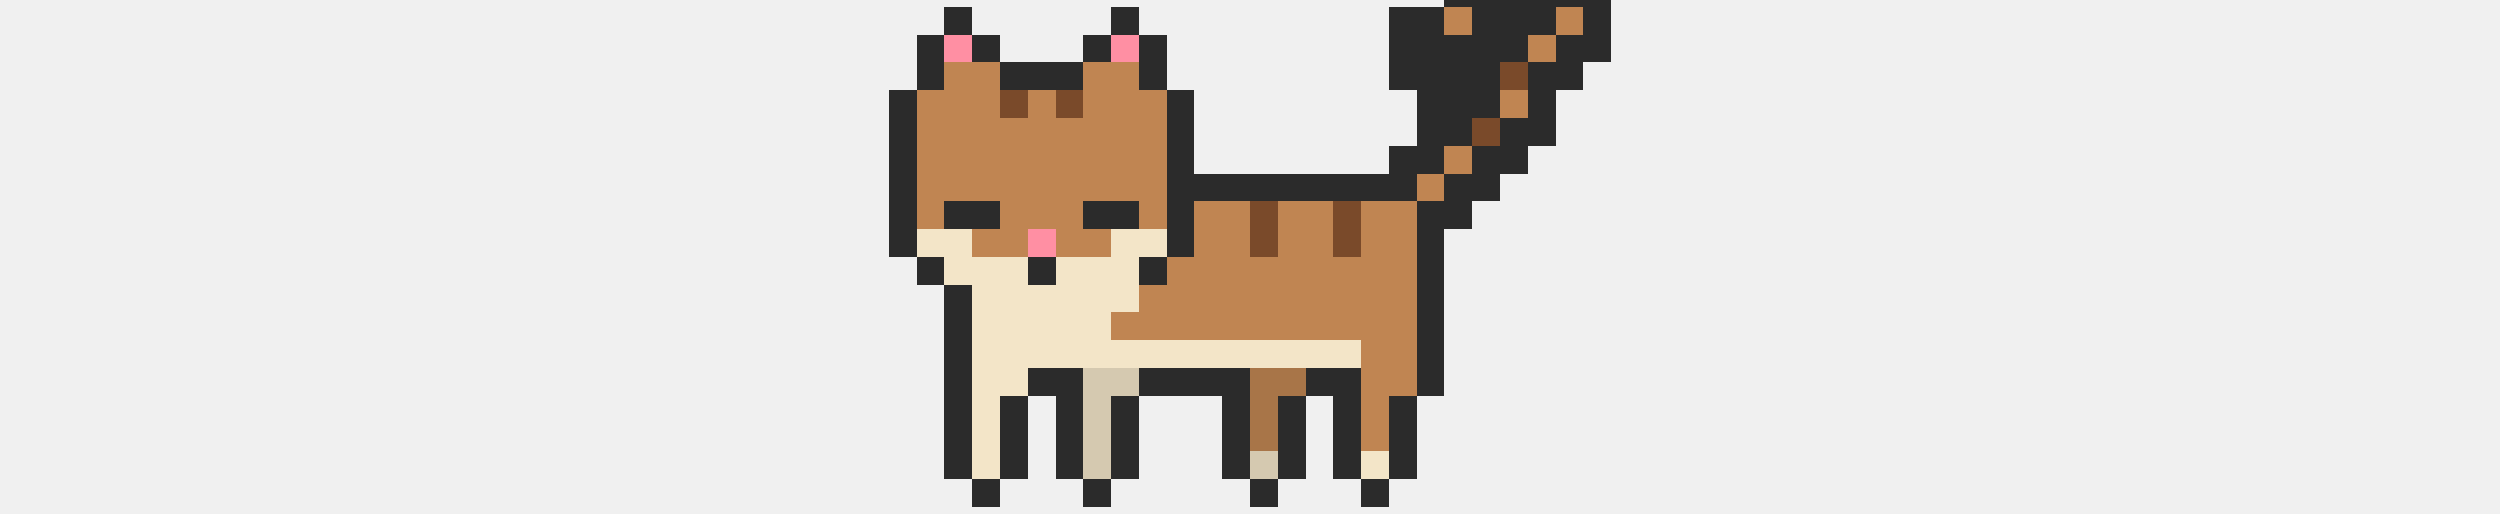
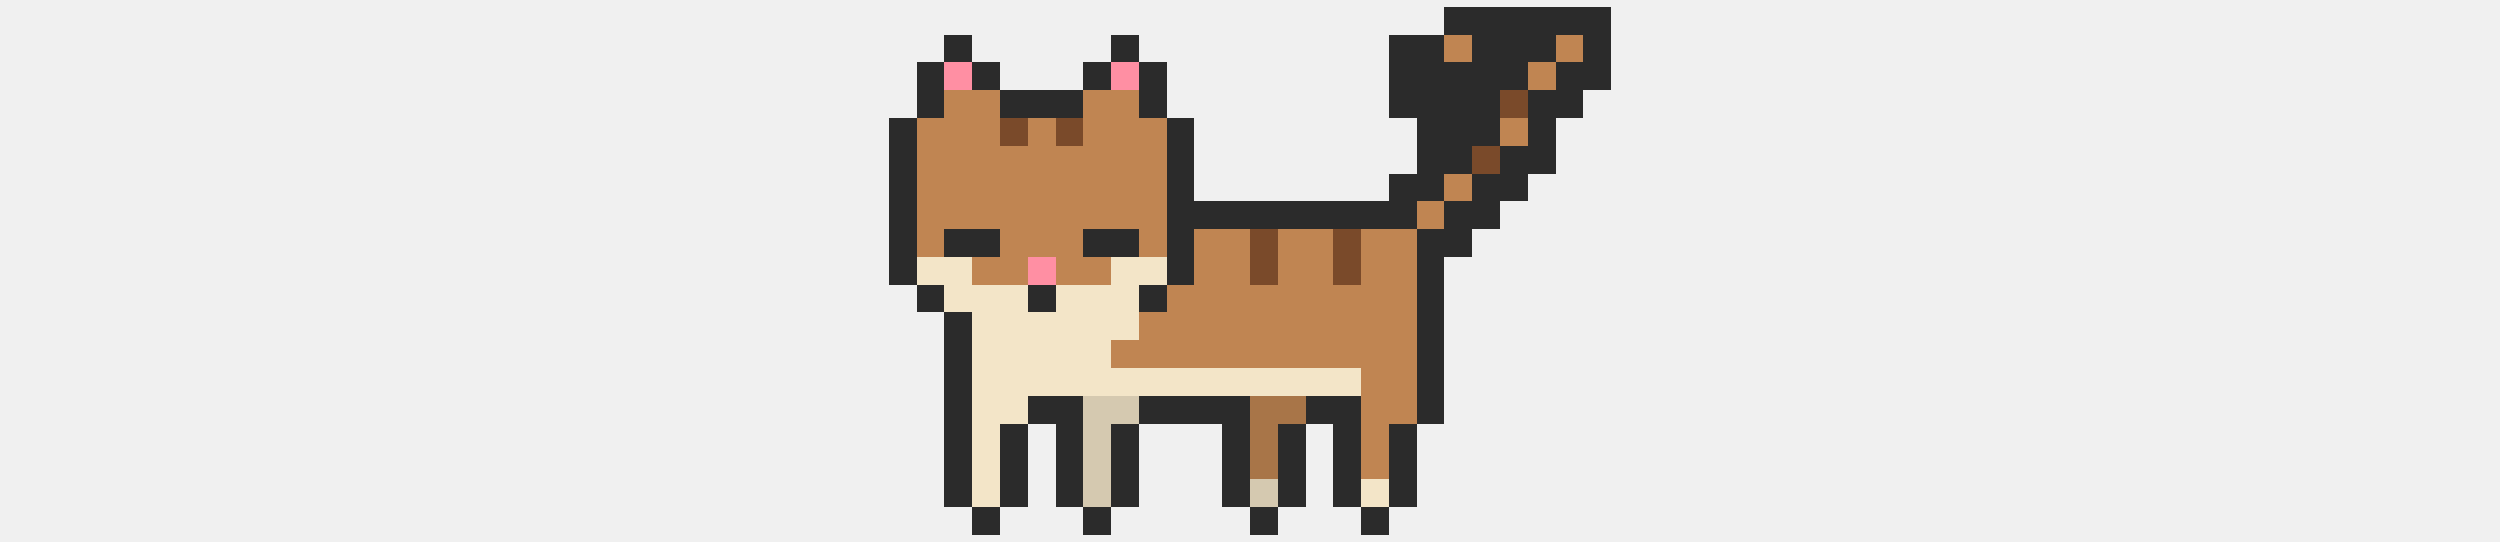
- <svg xmlns="http://www.w3.org/2000/svg" width="720" height="148" viewBox="0 0 720 148" shape-rendering="crispEdges">
+ <svg xmlns="http://www.w3.org/2000/svg" width="720" height="156" viewBox="0 0 720 156" shape-rendering="crispEdges">
  <style>
.t{animation:ft 3s steps(1) infinite}
.l{animation:fl 1s steps(1) infinite}
.blink{animation:blink 4s steps(1) infinite}
.bob{animation:bob 1.2s steps(1) infinite}
@keyframes ft{0%{opacity:1}16.667%{opacity:0}}
@keyframes fl{0%{opacity:1}12.5%{opacity:0}}
@keyframes blink{0%{opacity:0}92%{opacity:1}97%{opacity:0}}
@keyframes bob{0%{transform:translateY(0)}50%{transform:translateY(1px)}}
.moving{animation:legs-go 1s steps(1) infinite}
.paused{animation:legs-rest 1s steps(1) infinite}
@keyframes legs-go{0%{opacity:1}45%{opacity:0}50%{opacity:1}95%{opacity:0}}
@keyframes legs-rest{0%{opacity:0}45%{opacity:1}50%{opacity:0}95%{opacity:1}}
/* walk to an edge, stop for a moment, then turn around in a single frame */
@keyframes walk-idle{
0%{transform:translateX(512px) scaleX(1)}
45%{transform:translateX(0) scaleX(1)}
49.99%{transform:translateX(0) scaleX(1)}
50%{transform:translateX(208px) scaleX(-1)}
95%{transform:translateX(720px) scaleX(-1)}
99.99%{transform:translateX(720px) scaleX(-1)}
100%{transform:translateX(512px) scaleX(1)}
}

</style>
-   <g transform="translate(0,2)">
+   <g transform="translate(0,10)">
    <g class="cat" style="transform:translateX(256px)">
      <rect x="24" y="96" width="8" height="8" fill="#f3e5c8" />
      <rect x="32" y="96" width="8" height="8" fill="#f3e5c8" />
      <rect x="56" y="96" width="8" height="8" fill="#d5c9b0" />
      <rect x="64" y="96" width="8" height="8" fill="#d5c9b0" />
      <rect x="104" y="96" width="8" height="8" fill="#a87548" />
      <rect x="112" y="96" width="8" height="8" fill="#a87548" />
      <rect x="136" y="96" width="8" height="8" fill="#c08552" />
      <rect x="144" y="96" width="8" height="8" fill="#c08552" />
      <rect x="16" y="104" width="8" height="8" fill="#2b2b2b" />
      <rect x="24" y="104" width="8" height="8" fill="#f3e5c8" />
      <rect x="32" y="104" width="8" height="8" fill="#f3e5c8" />
      <rect x="40" y="104" width="8" height="8" fill="#2b2b2b" />
      <rect x="48" y="104" width="8" height="8" fill="#2b2b2b" />
      <rect x="56" y="104" width="8" height="8" fill="#d5c9b0" />
      <rect x="64" y="104" width="8" height="8" fill="#d5c9b0" />
      <rect x="72" y="104" width="8" height="8" fill="#2b2b2b" />
      <rect x="80" y="104" width="8" height="8" fill="#2b2b2b" />
      <rect x="88" y="104" width="8" height="8" fill="#2b2b2b" />
      <rect x="96" y="104" width="8" height="8" fill="#2b2b2b" />
      <rect x="104" y="104" width="8" height="8" fill="#a87548" />
      <rect x="112" y="104" width="8" height="8" fill="#a87548" />
      <rect x="120" y="104" width="8" height="8" fill="#2b2b2b" />
      <rect x="128" y="104" width="8" height="8" fill="#2b2b2b" />
      <rect x="136" y="104" width="8" height="8" fill="#c08552" />
      <rect x="144" y="104" width="8" height="8" fill="#c08552" />
      <rect x="152" y="104" width="8" height="8" fill="#2b2b2b" />
      <rect x="16" y="112" width="8" height="8" fill="#2b2b2b" />
      <rect x="24" y="112" width="8" height="8" fill="#f3e5c8" />
      <rect x="32" y="112" width="8" height="8" fill="#2b2b2b" />
      <rect x="48" y="112" width="8" height="8" fill="#2b2b2b" />
      <rect x="56" y="112" width="8" height="8" fill="#d5c9b0" />
      <rect x="64" y="112" width="8" height="8" fill="#2b2b2b" />
      <rect x="96" y="112" width="8" height="8" fill="#2b2b2b" />
      <rect x="104" y="112" width="8" height="8" fill="#a87548" />
      <rect x="112" y="112" width="8" height="8" fill="#2b2b2b" />
      <rect x="128" y="112" width="8" height="8" fill="#2b2b2b" />
      <rect x="136" y="112" width="8" height="8" fill="#c08552" />
      <rect x="144" y="112" width="8" height="8" fill="#2b2b2b" />
      <rect x="16" y="120" width="8" height="8" fill="#2b2b2b" />
      <rect x="24" y="120" width="8" height="8" fill="#f3e5c8" />
      <rect x="32" y="120" width="8" height="8" fill="#2b2b2b" />
      <rect x="48" y="120" width="8" height="8" fill="#2b2b2b" />
      <rect x="56" y="120" width="8" height="8" fill="#d5c9b0" />
      <rect x="64" y="120" width="8" height="8" fill="#2b2b2b" />
      <rect x="96" y="120" width="8" height="8" fill="#2b2b2b" />
      <rect x="104" y="120" width="8" height="8" fill="#a87548" />
      <rect x="112" y="120" width="8" height="8" fill="#2b2b2b" />
      <rect x="128" y="120" width="8" height="8" fill="#2b2b2b" />
      <rect x="136" y="120" width="8" height="8" fill="#c08552" />
      <rect x="144" y="120" width="8" height="8" fill="#2b2b2b" />
      <rect x="16" y="128" width="8" height="8" fill="#2b2b2b" />
      <rect x="24" y="128" width="8" height="8" fill="#f3e5c8" />
      <rect x="32" y="128" width="8" height="8" fill="#2b2b2b" />
      <rect x="48" y="128" width="8" height="8" fill="#2b2b2b" />
      <rect x="56" y="128" width="8" height="8" fill="#d5c9b0" />
      <rect x="64" y="128" width="8" height="8" fill="#2b2b2b" />
      <rect x="96" y="128" width="8" height="8" fill="#2b2b2b" />
      <rect x="104" y="128" width="8" height="8" fill="#d5c9b0" />
      <rect x="112" y="128" width="8" height="8" fill="#2b2b2b" />
      <rect x="128" y="128" width="8" height="8" fill="#2b2b2b" />
      <rect x="136" y="128" width="8" height="8" fill="#f3e5c8" />
      <rect x="144" y="128" width="8" height="8" fill="#2b2b2b" />
      <rect x="24" y="136" width="8" height="8" fill="#2b2b2b" />
      <rect x="56" y="136" width="8" height="8" fill="#2b2b2b" />
      <rect x="104" y="136" width="8" height="8" fill="#2b2b2b" />
      <rect x="136" y="136" width="8" height="8" fill="#2b2b2b" />
      <g class="bob">
        <rect x="16" y="0" width="8" height="8" fill="#2b2b2b" />
        <rect x="64" y="0" width="8" height="8" fill="#2b2b2b" />
        <rect x="8" y="8" width="8" height="8" fill="#2b2b2b" />
        <rect x="16" y="8" width="8" height="8" fill="#ff8fa3" />
        <rect x="24" y="8" width="8" height="8" fill="#2b2b2b" />
        <rect x="56" y="8" width="8" height="8" fill="#2b2b2b" />
        <rect x="64" y="8" width="8" height="8" fill="#ff8fa3" />
        <rect x="72" y="8" width="8" height="8" fill="#2b2b2b" />
        <rect x="8" y="16" width="8" height="8" fill="#2b2b2b" />
        <rect x="16" y="16" width="8" height="8" fill="#c08552" />
        <rect x="24" y="16" width="8" height="8" fill="#c08552" />
        <rect x="32" y="16" width="8" height="8" fill="#2b2b2b" />
        <rect x="40" y="16" width="8" height="8" fill="#2b2b2b" />
        <rect x="48" y="16" width="8" height="8" fill="#2b2b2b" />
        <rect x="56" y="16" width="8" height="8" fill="#c08552" />
        <rect x="64" y="16" width="8" height="8" fill="#c08552" />
        <rect x="72" y="16" width="8" height="8" fill="#2b2b2b" />
        <rect x="0" y="24" width="8" height="8" fill="#2b2b2b" />
        <rect x="8" y="24" width="8" height="8" fill="#c08552" />
        <rect x="16" y="24" width="8" height="8" fill="#c08552" />
        <rect x="24" y="24" width="8" height="8" fill="#c08552" />
        <rect x="32" y="24" width="8" height="8" fill="#7a4a2a" />
        <rect x="40" y="24" width="8" height="8" fill="#c08552" />
        <rect x="48" y="24" width="8" height="8" fill="#7a4a2a" />
        <rect x="56" y="24" width="8" height="8" fill="#c08552" />
        <rect x="64" y="24" width="8" height="8" fill="#c08552" />
        <rect x="72" y="24" width="8" height="8" fill="#c08552" />
        <rect x="80" y="24" width="8" height="8" fill="#2b2b2b" />
        <rect x="0" y="32" width="8" height="8" fill="#2b2b2b" />
        <rect x="8" y="32" width="8" height="8" fill="#c08552" />
        <rect x="16" y="32" width="8" height="8" fill="#c08552" />
        <rect x="24" y="32" width="8" height="8" fill="#c08552" />
        <rect x="32" y="32" width="8" height="8" fill="#c08552" />
        <rect x="40" y="32" width="8" height="8" fill="#c08552" />
        <rect x="48" y="32" width="8" height="8" fill="#c08552" />
        <rect x="56" y="32" width="8" height="8" fill="#c08552" />
        <rect x="64" y="32" width="8" height="8" fill="#c08552" />
        <rect x="72" y="32" width="8" height="8" fill="#c08552" />
        <rect x="80" y="32" width="8" height="8" fill="#2b2b2b" />
        <rect x="0" y="40" width="8" height="8" fill="#2b2b2b" />
        <rect x="8" y="40" width="8" height="8" fill="#c08552" />
        <rect x="16" y="40" width="8" height="8" fill="#c08552" />
        <rect x="24" y="40" width="8" height="8" fill="#c08552" />
        <rect x="32" y="40" width="8" height="8" fill="#c08552" />
        <rect x="40" y="40" width="8" height="8" fill="#c08552" />
        <rect x="48" y="40" width="8" height="8" fill="#c08552" />
        <rect x="56" y="40" width="8" height="8" fill="#c08552" />
        <rect x="64" y="40" width="8" height="8" fill="#c08552" />
        <rect x="72" y="40" width="8" height="8" fill="#c08552" />
        <rect x="80" y="40" width="8" height="8" fill="#2b2b2b" />
        <rect x="0" y="48" width="8" height="8" fill="#2b2b2b" />
        <rect x="8" y="48" width="8" height="8" fill="#c08552" />
        <rect x="16" y="48" width="8" height="8" fill="#5cb85c" />
        <rect x="24" y="48" width="8" height="8" fill="#ffffff" />
        <rect x="32" y="48" width="8" height="8" fill="#c08552" />
        <rect x="40" y="48" width="8" height="8" fill="#c08552" />
        <rect x="48" y="48" width="8" height="8" fill="#c08552" />
        <rect x="56" y="48" width="8" height="8" fill="#5cb85c" />
        <rect x="64" y="48" width="8" height="8" fill="#ffffff" />
        <rect x="72" y="48" width="8" height="8" fill="#c08552" />
        <rect x="80" y="48" width="8" height="8" fill="#2b2b2b" />
        <rect x="88" y="48" width="8" height="8" fill="#2b2b2b" />
        <rect x="96" y="48" width="8" height="8" fill="#2b2b2b" />
        <rect x="104" y="48" width="8" height="8" fill="#2b2b2b" />
        <rect x="112" y="48" width="8" height="8" fill="#2b2b2b" />
        <rect x="120" y="48" width="8" height="8" fill="#2b2b2b" />
        <rect x="128" y="48" width="8" height="8" fill="#2b2b2b" />
        <rect x="136" y="48" width="8" height="8" fill="#2b2b2b" />
        <rect x="144" y="48" width="8" height="8" fill="#2b2b2b" />
        <rect x="152" y="48" width="8" height="8" fill="#2b2b2b" />
        <rect x="0" y="56" width="8" height="8" fill="#2b2b2b" />
        <rect x="8" y="56" width="8" height="8" fill="#c08552" />
        <rect x="16" y="56" width="8" height="8" fill="#5cb85c" />
        <rect x="24" y="56" width="8" height="8" fill="#5cb85c" />
        <rect x="32" y="56" width="8" height="8" fill="#c08552" />
        <rect x="40" y="56" width="8" height="8" fill="#c08552" />
        <rect x="48" y="56" width="8" height="8" fill="#c08552" />
        <rect x="56" y="56" width="8" height="8" fill="#5cb85c" />
        <rect x="64" y="56" width="8" height="8" fill="#5cb85c" />
        <rect x="72" y="56" width="8" height="8" fill="#c08552" />
        <rect x="80" y="56" width="8" height="8" fill="#2b2b2b" />
        <rect x="88" y="56" width="8" height="8" fill="#c08552" />
        <rect x="96" y="56" width="8" height="8" fill="#c08552" />
        <rect x="104" y="56" width="8" height="8" fill="#7a4a2a" />
        <rect x="112" y="56" width="8" height="8" fill="#c08552" />
        <rect x="120" y="56" width="8" height="8" fill="#c08552" />
        <rect x="128" y="56" width="8" height="8" fill="#7a4a2a" />
        <rect x="136" y="56" width="8" height="8" fill="#c08552" />
        <rect x="144" y="56" width="8" height="8" fill="#c08552" />
        <rect x="152" y="56" width="8" height="8" fill="#2b2b2b" />
        <rect x="0" y="64" width="8" height="8" fill="#2b2b2b" />
        <rect x="8" y="64" width="8" height="8" fill="#f3e5c8" />
        <rect x="16" y="64" width="8" height="8" fill="#f3e5c8" />
        <rect x="24" y="64" width="8" height="8" fill="#c08552" />
        <rect x="32" y="64" width="8" height="8" fill="#c08552" />
        <rect x="40" y="64" width="8" height="8" fill="#ff8fa3" />
        <rect x="48" y="64" width="8" height="8" fill="#c08552" />
        <rect x="56" y="64" width="8" height="8" fill="#c08552" />
        <rect x="64" y="64" width="8" height="8" fill="#f3e5c8" />
        <rect x="72" y="64" width="8" height="8" fill="#f3e5c8" />
        <rect x="80" y="64" width="8" height="8" fill="#2b2b2b" />
        <rect x="88" y="64" width="8" height="8" fill="#c08552" />
        <rect x="96" y="64" width="8" height="8" fill="#c08552" />
        <rect x="104" y="64" width="8" height="8" fill="#7a4a2a" />
        <rect x="112" y="64" width="8" height="8" fill="#c08552" />
        <rect x="120" y="64" width="8" height="8" fill="#c08552" />
        <rect x="128" y="64" width="8" height="8" fill="#7a4a2a" />
        <rect x="136" y="64" width="8" height="8" fill="#c08552" />
        <rect x="144" y="64" width="8" height="8" fill="#c08552" />
        <rect x="152" y="64" width="8" height="8" fill="#2b2b2b" />
        <rect x="8" y="72" width="8" height="8" fill="#2b2b2b" />
        <rect x="16" y="72" width="8" height="8" fill="#f3e5c8" />
        <rect x="24" y="72" width="8" height="8" fill="#f3e5c8" />
        <rect x="32" y="72" width="8" height="8" fill="#f3e5c8" />
        <rect x="40" y="72" width="8" height="8" fill="#2b2b2b" />
        <rect x="48" y="72" width="8" height="8" fill="#f3e5c8" />
        <rect x="56" y="72" width="8" height="8" fill="#f3e5c8" />
        <rect x="64" y="72" width="8" height="8" fill="#f3e5c8" />
        <rect x="72" y="72" width="8" height="8" fill="#2b2b2b" />
        <rect x="80" y="72" width="8" height="8" fill="#c08552" />
        <rect x="88" y="72" width="8" height="8" fill="#c08552" />
        <rect x="96" y="72" width="8" height="8" fill="#c08552" />
        <rect x="104" y="72" width="8" height="8" fill="#c08552" />
        <rect x="112" y="72" width="8" height="8" fill="#c08552" />
        <rect x="120" y="72" width="8" height="8" fill="#c08552" />
        <rect x="128" y="72" width="8" height="8" fill="#c08552" />
        <rect x="136" y="72" width="8" height="8" fill="#c08552" />
        <rect x="144" y="72" width="8" height="8" fill="#c08552" />
        <rect x="152" y="72" width="8" height="8" fill="#2b2b2b" />
        <rect x="16" y="80" width="8" height="8" fill="#2b2b2b" />
        <rect x="24" y="80" width="8" height="8" fill="#f3e5c8" />
        <rect x="32" y="80" width="8" height="8" fill="#f3e5c8" />
        <rect x="40" y="80" width="8" height="8" fill="#f3e5c8" />
        <rect x="48" y="80" width="8" height="8" fill="#f3e5c8" />
        <rect x="56" y="80" width="8" height="8" fill="#f3e5c8" />
        <rect x="64" y="80" width="8" height="8" fill="#f3e5c8" />
        <rect x="72" y="80" width="8" height="8" fill="#c08552" />
        <rect x="80" y="80" width="8" height="8" fill="#c08552" />
        <rect x="88" y="80" width="8" height="8" fill="#c08552" />
        <rect x="96" y="80" width="8" height="8" fill="#c08552" />
        <rect x="104" y="80" width="8" height="8" fill="#c08552" />
        <rect x="112" y="80" width="8" height="8" fill="#c08552" />
        <rect x="120" y="80" width="8" height="8" fill="#c08552" />
        <rect x="128" y="80" width="8" height="8" fill="#c08552" />
        <rect x="136" y="80" width="8" height="8" fill="#c08552" />
        <rect x="144" y="80" width="8" height="8" fill="#c08552" />
        <rect x="152" y="80" width="8" height="8" fill="#2b2b2b" />
        <rect x="16" y="88" width="8" height="8" fill="#2b2b2b" />
        <rect x="24" y="88" width="8" height="8" fill="#f3e5c8" />
        <rect x="32" y="88" width="8" height="8" fill="#f3e5c8" />
        <rect x="40" y="88" width="8" height="8" fill="#f3e5c8" />
        <rect x="48" y="88" width="8" height="8" fill="#f3e5c8" />
        <rect x="56" y="88" width="8" height="8" fill="#f3e5c8" />
        <rect x="64" y="88" width="8" height="8" fill="#c08552" />
        <rect x="72" y="88" width="8" height="8" fill="#c08552" />
        <rect x="80" y="88" width="8" height="8" fill="#c08552" />
        <rect x="88" y="88" width="8" height="8" fill="#c08552" />
        <rect x="96" y="88" width="8" height="8" fill="#c08552" />
        <rect x="104" y="88" width="8" height="8" fill="#c08552" />
        <rect x="112" y="88" width="8" height="8" fill="#c08552" />
        <rect x="120" y="88" width="8" height="8" fill="#c08552" />
        <rect x="128" y="88" width="8" height="8" fill="#c08552" />
        <rect x="136" y="88" width="8" height="8" fill="#c08552" />
        <rect x="144" y="88" width="8" height="8" fill="#c08552" />
        <rect x="152" y="88" width="8" height="8" fill="#2b2b2b" />
        <rect x="16" y="96" width="8" height="8" fill="#2b2b2b" />
        <rect x="24" y="96" width="8" height="8" fill="#f3e5c8" />
        <rect x="32" y="96" width="8" height="8" fill="#f3e5c8" />
        <rect x="40" y="96" width="8" height="8" fill="#f3e5c8" />
        <rect x="48" y="96" width="8" height="8" fill="#f3e5c8" />
        <rect x="56" y="96" width="8" height="8" fill="#f3e5c8" />
        <rect x="64" y="96" width="8" height="8" fill="#f3e5c8" />
        <rect x="72" y="96" width="8" height="8" fill="#f3e5c8" />
        <rect x="80" y="96" width="8" height="8" fill="#f3e5c8" />
        <rect x="88" y="96" width="8" height="8" fill="#f3e5c8" />
        <rect x="96" y="96" width="8" height="8" fill="#f3e5c8" />
        <rect x="104" y="96" width="8" height="8" fill="#f3e5c8" />
        <rect x="112" y="96" width="8" height="8" fill="#f3e5c8" />
        <rect x="120" y="96" width="8" height="8" fill="#f3e5c8" />
        <rect x="128" y="96" width="8" height="8" fill="#f3e5c8" />
        <rect x="136" y="96" width="8" height="8" fill="#c08552" />
        <rect x="144" y="96" width="8" height="8" fill="#c08552" />
        <rect x="152" y="96" width="8" height="8" fill="#2b2b2b" />
        <g class="blink" style="animation-delay:-0s">
          <rect x="0" y="48" width="8" height="8" fill="#2b2b2b" />
          <rect x="8" y="48" width="8" height="8" fill="#c08552" />
          <rect x="16" y="48" width="8" height="8" fill="#c08552" />
          <rect x="24" y="48" width="8" height="8" fill="#c08552" />
          <rect x="32" y="48" width="8" height="8" fill="#c08552" />
          <rect x="40" y="48" width="8" height="8" fill="#c08552" />
          <rect x="48" y="48" width="8" height="8" fill="#c08552" />
          <rect x="56" y="48" width="8" height="8" fill="#c08552" />
          <rect x="64" y="48" width="8" height="8" fill="#c08552" />
          <rect x="72" y="48" width="8" height="8" fill="#c08552" />
          <rect x="80" y="48" width="8" height="8" fill="#2b2b2b" />
          <rect x="0" y="56" width="8" height="8" fill="#2b2b2b" />
          <rect x="8" y="56" width="8" height="8" fill="#c08552" />
          <rect x="16" y="56" width="8" height="8" fill="#2b2b2b" />
          <rect x="24" y="56" width="8" height="8" fill="#2b2b2b" />
          <rect x="32" y="56" width="8" height="8" fill="#c08552" />
          <rect x="40" y="56" width="8" height="8" fill="#c08552" />
          <rect x="48" y="56" width="8" height="8" fill="#c08552" />
          <rect x="56" y="56" width="8" height="8" fill="#2b2b2b" />
          <rect x="64" y="56" width="8" height="8" fill="#2b2b2b" />
          <rect x="72" y="56" width="8" height="8" fill="#c08552" />
          <rect x="80" y="56" width="8" height="8" fill="#2b2b2b" />
        </g>
        <g class="t" style="animation-delay:-0s">
          <rect x="168" y="-8" width="8" height="8" fill="#2b2b2b" />
          <rect x="176" y="-8" width="8" height="8" fill="#2b2b2b" />
          <rect x="184" y="-8" width="8" height="8" fill="#2b2b2b" />
          <rect x="168" y="0" width="8" height="8" fill="#2b2b2b" />
          <rect x="176" y="0" width="8" height="8" fill="#c08552" />
          <rect x="184" y="0" width="8" height="8" fill="#2b2b2b" />
          <rect x="160" y="8" width="8" height="8" fill="#2b2b2b" />
          <rect x="168" y="8" width="8" height="8" fill="#2b2b2b" />
          <rect x="176" y="8" width="8" height="8" fill="#c08552" />
          <rect x="184" y="8" width="8" height="8" fill="#2b2b2b" />
          <rect x="160" y="16" width="8" height="8" fill="#2b2b2b" />
          <rect x="168" y="16" width="8" height="8" fill="#7a4a2a" />
          <rect x="176" y="16" width="8" height="8" fill="#2b2b2b" />
          <rect x="184" y="16" width="8" height="8" fill="#2b2b2b" />
          <rect x="152" y="24" width="8" height="8" fill="#2b2b2b" />
          <rect x="160" y="24" width="8" height="8" fill="#2b2b2b" />
          <rect x="168" y="24" width="8" height="8" fill="#c08552" />
          <rect x="176" y="24" width="8" height="8" fill="#2b2b2b" />
          <rect x="152" y="32" width="8" height="8" fill="#2b2b2b" />
          <rect x="160" y="32" width="8" height="8" fill="#7a4a2a" />
          <rect x="168" y="32" width="8" height="8" fill="#2b2b2b" />
          <rect x="176" y="32" width="8" height="8" fill="#2b2b2b" />
          <rect x="144" y="40" width="8" height="8" fill="#2b2b2b" />
          <rect x="152" y="40" width="8" height="8" fill="#2b2b2b" />
          <rect x="160" y="40" width="8" height="8" fill="#c08552" />
          <rect x="168" y="40" width="8" height="8" fill="#2b2b2b" />
          <rect x="152" y="48" width="8" height="8" fill="#c08552" />
          <rect x="160" y="48" width="8" height="8" fill="#2b2b2b" />
          <rect x="168" y="48" width="8" height="8" fill="#2b2b2b" />
          <rect x="160" y="56" width="8" height="8" fill="#2b2b2b" />
        </g>
        <g class="t" style="animation-delay:-2.5s">
          <rect x="160" y="-8" width="8" height="8" fill="#2b2b2b" />
          <rect x="168" y="-8" width="8" height="8" fill="#2b2b2b" />
          <rect x="176" y="-8" width="8" height="8" fill="#2b2b2b" />
          <rect x="152" y="0" width="8" height="8" fill="#2b2b2b" />
          <rect x="160" y="0" width="8" height="8" fill="#c08552" />
          <rect x="168" y="0" width="8" height="8" fill="#c08552" />
          <rect x="176" y="0" width="8" height="8" fill="#2b2b2b" />
          <rect x="184" y="0" width="8" height="8" fill="#2b2b2b" />
          <rect x="152" y="8" width="8" height="8" fill="#2b2b2b" />
          <rect x="160" y="8" width="8" height="8" fill="#2b2b2b" />
          <rect x="168" y="8" width="8" height="8" fill="#2b2b2b" />
          <rect x="176" y="8" width="8" height="8" fill="#c08552" />
          <rect x="184" y="8" width="8" height="8" fill="#2b2b2b" />
          <rect x="160" y="16" width="8" height="8" fill="#2b2b2b" />
          <rect x="168" y="16" width="8" height="8" fill="#2b2b2b" />
          <rect x="176" y="16" width="8" height="8" fill="#7a4a2a" />
          <rect x="184" y="16" width="8" height="8" fill="#2b2b2b" />
          <rect x="160" y="24" width="8" height="8" fill="#2b2b2b" />
          <rect x="168" y="24" width="8" height="8" fill="#c08552" />
          <rect x="176" y="24" width="8" height="8" fill="#2b2b2b" />
          <rect x="184" y="24" width="8" height="8" fill="#2b2b2b" />
          <rect x="152" y="32" width="8" height="8" fill="#2b2b2b" />
          <rect x="160" y="32" width="8" height="8" fill="#2b2b2b" />
          <rect x="168" y="32" width="8" height="8" fill="#7a4a2a" />
          <rect x="176" y="32" width="8" height="8" fill="#2b2b2b" />
          <rect x="144" y="40" width="8" height="8" fill="#2b2b2b" />
          <rect x="152" y="40" width="8" height="8" fill="#2b2b2b" />
          <rect x="160" y="40" width="8" height="8" fill="#c08552" />
          <rect x="168" y="40" width="8" height="8" fill="#2b2b2b" />
          <rect x="176" y="40" width="8" height="8" fill="#2b2b2b" />
          <rect x="152" y="48" width="8" height="8" fill="#c08552" />
          <rect x="160" y="48" width="8" height="8" fill="#2b2b2b" />
          <rect x="168" y="48" width="8" height="8" fill="#2b2b2b" />
          <rect x="160" y="56" width="8" height="8" fill="#2b2b2b" />
        </g>
        <g class="t" style="animation-delay:-2s">
          <rect x="160" y="-8" width="8" height="8" fill="#2b2b2b" />
          <rect x="144" y="0" width="8" height="8" fill="#2b2b2b" />
          <rect x="152" y="0" width="8" height="8" fill="#c08552" />
          <rect x="160" y="0" width="8" height="8" fill="#2b2b2b" />
          <rect x="144" y="8" width="8" height="8" fill="#2b2b2b" />
          <rect x="152" y="8" width="8" height="8" fill="#c08552" />
          <rect x="160" y="8" width="8" height="8" fill="#2b2b2b" />
          <rect x="168" y="8" width="8" height="8" fill="#2b2b2b" />
          <rect x="144" y="16" width="8" height="8" fill="#2b2b2b" />
          <rect x="152" y="16" width="8" height="8" fill="#2b2b2b" />
          <rect x="160" y="16" width="8" height="8" fill="#7a4a2a" />
          <rect x="168" y="16" width="8" height="8" fill="#2b2b2b" />
          <rect x="152" y="24" width="8" height="8" fill="#2b2b2b" />
          <rect x="160" y="24" width="8" height="8" fill="#c08552" />
          <rect x="168" y="24" width="8" height="8" fill="#2b2b2b" />
          <rect x="152" y="32" width="8" height="8" fill="#2b2b2b" />
          <rect x="160" y="32" width="8" height="8" fill="#7a4a2a" />
          <rect x="168" y="32" width="8" height="8" fill="#2b2b2b" />
          <rect x="144" y="40" width="8" height="8" fill="#2b2b2b" />
          <rect x="152" y="40" width="8" height="8" fill="#2b2b2b" />
          <rect x="160" y="40" width="8" height="8" fill="#c08552" />
          <rect x="168" y="40" width="8" height="8" fill="#2b2b2b" />
          <rect x="152" y="48" width="8" height="8" fill="#c08552" />
          <rect x="160" y="48" width="8" height="8" fill="#2b2b2b" />
          <rect x="168" y="48" width="8" height="8" fill="#2b2b2b" />
          <rect x="160" y="56" width="8" height="8" fill="#2b2b2b" />
        </g>
        <g class="t" style="animation-delay:-1.5s">
          <rect x="160" y="-8" width="8" height="8" fill="#2b2b2b" />
          <rect x="168" y="-8" width="8" height="8" fill="#2b2b2b" />
          <rect x="176" y="-8" width="8" height="8" fill="#2b2b2b" />
          <rect x="152" y="0" width="8" height="8" fill="#2b2b2b" />
          <rect x="160" y="0" width="8" height="8" fill="#c08552" />
          <rect x="168" y="0" width="8" height="8" fill="#c08552" />
          <rect x="176" y="0" width="8" height="8" fill="#2b2b2b" />
          <rect x="184" y="0" width="8" height="8" fill="#2b2b2b" />
          <rect x="152" y="8" width="8" height="8" fill="#2b2b2b" />
          <rect x="160" y="8" width="8" height="8" fill="#2b2b2b" />
          <rect x="168" y="8" width="8" height="8" fill="#2b2b2b" />
          <rect x="176" y="8" width="8" height="8" fill="#c08552" />
          <rect x="184" y="8" width="8" height="8" fill="#2b2b2b" />
          <rect x="160" y="16" width="8" height="8" fill="#2b2b2b" />
          <rect x="168" y="16" width="8" height="8" fill="#2b2b2b" />
          <rect x="176" y="16" width="8" height="8" fill="#7a4a2a" />
          <rect x="184" y="16" width="8" height="8" fill="#2b2b2b" />
          <rect x="160" y="24" width="8" height="8" fill="#2b2b2b" />
          <rect x="168" y="24" width="8" height="8" fill="#c08552" />
          <rect x="176" y="24" width="8" height="8" fill="#2b2b2b" />
          <rect x="184" y="24" width="8" height="8" fill="#2b2b2b" />
          <rect x="152" y="32" width="8" height="8" fill="#2b2b2b" />
          <rect x="160" y="32" width="8" height="8" fill="#2b2b2b" />
          <rect x="168" y="32" width="8" height="8" fill="#7a4a2a" />
          <rect x="176" y="32" width="8" height="8" fill="#2b2b2b" />
          <rect x="144" y="40" width="8" height="8" fill="#2b2b2b" />
          <rect x="152" y="40" width="8" height="8" fill="#2b2b2b" />
          <rect x="160" y="40" width="8" height="8" fill="#c08552" />
          <rect x="168" y="40" width="8" height="8" fill="#2b2b2b" />
          <rect x="176" y="40" width="8" height="8" fill="#2b2b2b" />
          <rect x="152" y="48" width="8" height="8" fill="#c08552" />
          <rect x="160" y="48" width="8" height="8" fill="#2b2b2b" />
          <rect x="168" y="48" width="8" height="8" fill="#2b2b2b" />
          <rect x="160" y="56" width="8" height="8" fill="#2b2b2b" />
        </g>
        <g class="t" style="animation-delay:-1s">
          <rect x="168" y="-8" width="8" height="8" fill="#2b2b2b" />
          <rect x="176" y="-8" width="8" height="8" fill="#2b2b2b" />
          <rect x="184" y="-8" width="8" height="8" fill="#2b2b2b" />
          <rect x="168" y="0" width="8" height="8" fill="#2b2b2b" />
          <rect x="176" y="0" width="8" height="8" fill="#c08552" />
          <rect x="184" y="0" width="8" height="8" fill="#2b2b2b" />
          <rect x="160" y="8" width="8" height="8" fill="#2b2b2b" />
          <rect x="168" y="8" width="8" height="8" fill="#2b2b2b" />
          <rect x="176" y="8" width="8" height="8" fill="#c08552" />
          <rect x="184" y="8" width="8" height="8" fill="#2b2b2b" />
          <rect x="160" y="16" width="8" height="8" fill="#2b2b2b" />
          <rect x="168" y="16" width="8" height="8" fill="#7a4a2a" />
          <rect x="176" y="16" width="8" height="8" fill="#2b2b2b" />
          <rect x="184" y="16" width="8" height="8" fill="#2b2b2b" />
          <rect x="152" y="24" width="8" height="8" fill="#2b2b2b" />
          <rect x="160" y="24" width="8" height="8" fill="#2b2b2b" />
          <rect x="168" y="24" width="8" height="8" fill="#c08552" />
          <rect x="176" y="24" width="8" height="8" fill="#2b2b2b" />
          <rect x="152" y="32" width="8" height="8" fill="#2b2b2b" />
          <rect x="160" y="32" width="8" height="8" fill="#7a4a2a" />
          <rect x="168" y="32" width="8" height="8" fill="#2b2b2b" />
          <rect x="176" y="32" width="8" height="8" fill="#2b2b2b" />
          <rect x="144" y="40" width="8" height="8" fill="#2b2b2b" />
          <rect x="152" y="40" width="8" height="8" fill="#2b2b2b" />
          <rect x="160" y="40" width="8" height="8" fill="#c08552" />
          <rect x="168" y="40" width="8" height="8" fill="#2b2b2b" />
          <rect x="152" y="48" width="8" height="8" fill="#c08552" />
          <rect x="160" y="48" width="8" height="8" fill="#2b2b2b" />
          <rect x="168" y="48" width="8" height="8" fill="#2b2b2b" />
          <rect x="160" y="56" width="8" height="8" fill="#2b2b2b" />
        </g>
        <g class="t" style="animation-delay:-0.5s">
          <rect x="184" y="-8" width="8" height="8" fill="#2b2b2b" />
          <rect x="192" y="-8" width="8" height="8" fill="#2b2b2b" />
          <rect x="200" y="-8" width="8" height="8" fill="#2b2b2b" />
          <rect x="176" y="0" width="8" height="8" fill="#2b2b2b" />
          <rect x="184" y="0" width="8" height="8" fill="#2b2b2b" />
          <rect x="192" y="0" width="8" height="8" fill="#c08552" />
          <rect x="200" y="0" width="8" height="8" fill="#2b2b2b" />
          <rect x="168" y="8" width="8" height="8" fill="#2b2b2b" />
          <rect x="176" y="8" width="8" height="8" fill="#2b2b2b" />
          <rect x="184" y="8" width="8" height="8" fill="#c08552" />
          <rect x="192" y="8" width="8" height="8" fill="#2b2b2b" />
          <rect x="200" y="8" width="8" height="8" fill="#2b2b2b" />
          <rect x="168" y="16" width="8" height="8" fill="#2b2b2b" />
          <rect x="176" y="16" width="8" height="8" fill="#7a4a2a" />
          <rect x="184" y="16" width="8" height="8" fill="#2b2b2b" />
          <rect x="192" y="16" width="8" height="8" fill="#2b2b2b" />
          <rect x="160" y="24" width="8" height="8" fill="#2b2b2b" />
          <rect x="168" y="24" width="8" height="8" fill="#2b2b2b" />
          <rect x="176" y="24" width="8" height="8" fill="#c08552" />
          <rect x="184" y="24" width="8" height="8" fill="#2b2b2b" />
          <rect x="152" y="32" width="8" height="8" fill="#2b2b2b" />
          <rect x="160" y="32" width="8" height="8" fill="#2b2b2b" />
          <rect x="168" y="32" width="8" height="8" fill="#7a4a2a" />
          <rect x="176" y="32" width="8" height="8" fill="#2b2b2b" />
          <rect x="184" y="32" width="8" height="8" fill="#2b2b2b" />
          <rect x="144" y="40" width="8" height="8" fill="#2b2b2b" />
          <rect x="152" y="40" width="8" height="8" fill="#2b2b2b" />
          <rect x="160" y="40" width="8" height="8" fill="#c08552" />
          <rect x="168" y="40" width="8" height="8" fill="#2b2b2b" />
          <rect x="176" y="40" width="8" height="8" fill="#2b2b2b" />
          <rect x="152" y="48" width="8" height="8" fill="#c08552" />
          <rect x="160" y="48" width="8" height="8" fill="#2b2b2b" />
          <rect x="168" y="48" width="8" height="8" fill="#2b2b2b" />
          <rect x="160" y="56" width="8" height="8" fill="#2b2b2b" />
        </g>
      </g>
    </g>
  </g>
</svg>
